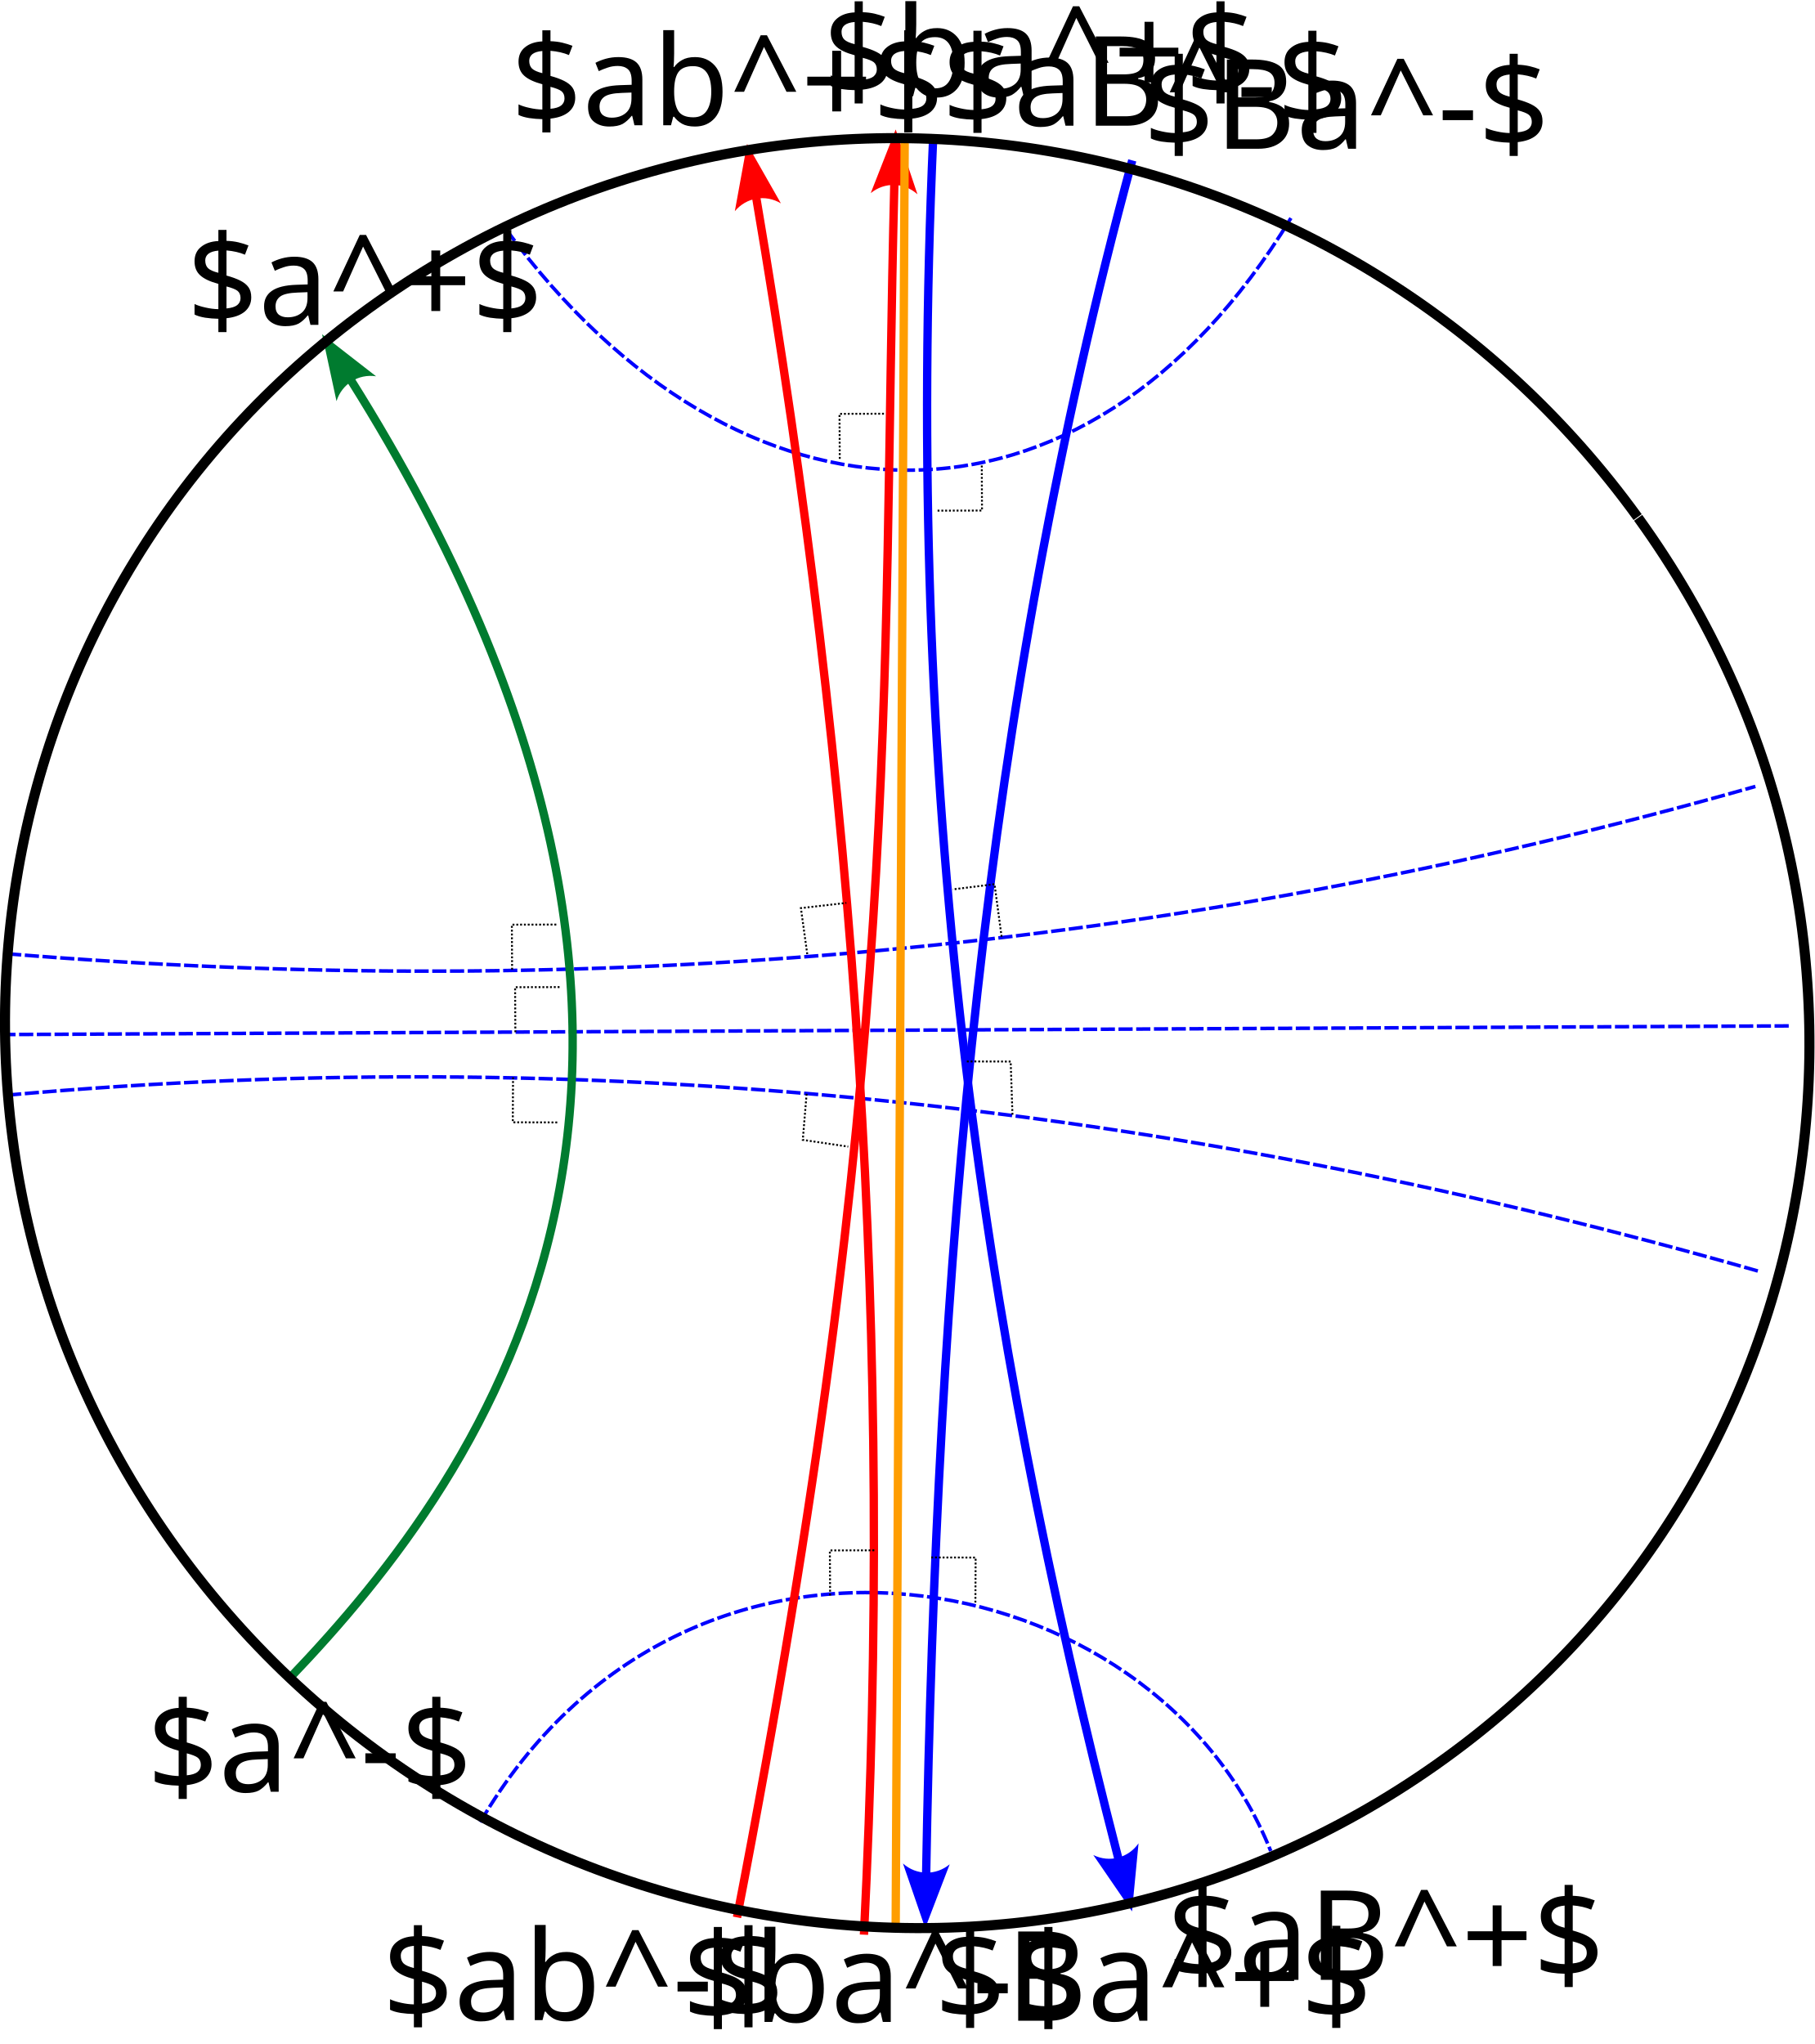
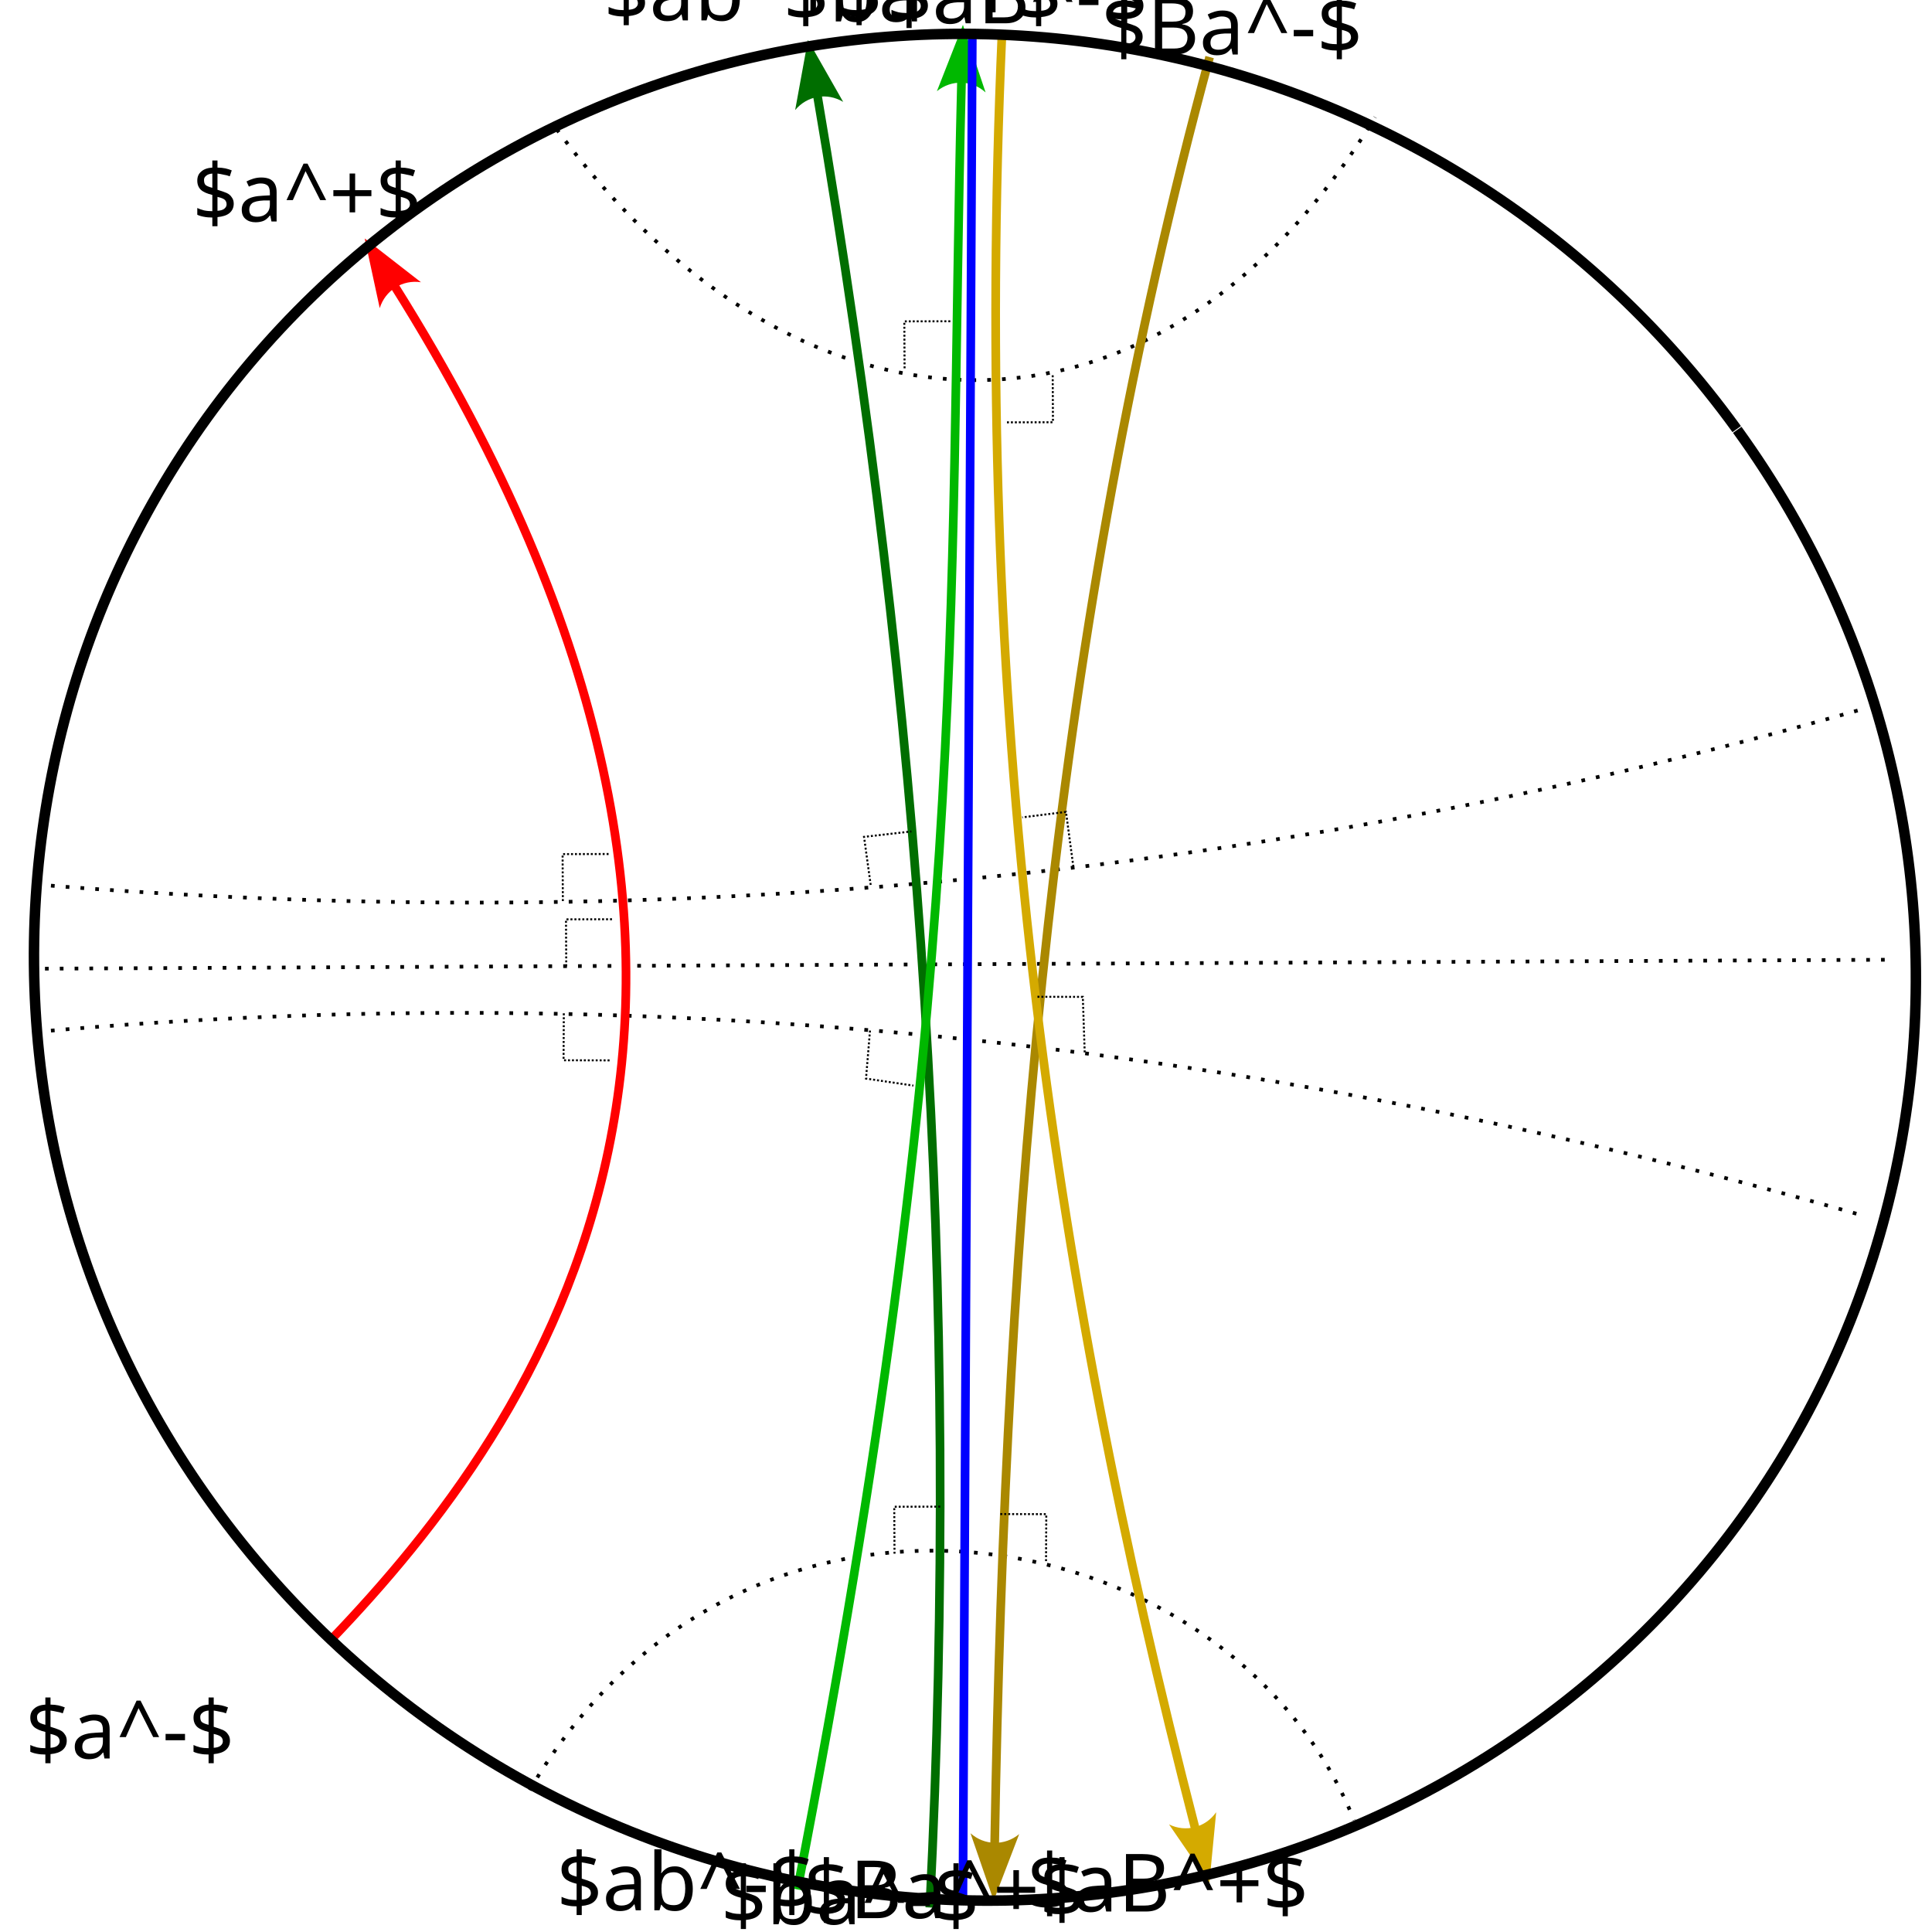
- <svg xmlns="http://www.w3.org/2000/svg" width="153.489mm" height="172.901mm" viewBox="0 0 153.489 172.901" version="1.1" id="svg8">
+ <svg xmlns="http://www.w3.org/2000/svg" width="3in" height="3in" viewBox="0 0 76.2 76.2" version="1.1" id="svg8">
  <defs id="defs2">
+     <rect x="39.286" y="-45.357" width="240" height="78.571" id="rect1" />
    <marker style="overflow:visible" id="marker17" refX="0" refY="0" orient="auto-start-reverse" markerWidth="1" markerHeight="1" viewBox="0 0 1 1" preserveAspectRatio="xMidYMid">
      <path transform="scale(0.7)" d="M -2,-4 9,0 -2,4 c 2,-2.33 2,-5.66 0,-8 z" style="fill:context-stroke;fill-rule:evenodd;stroke:none" id="path17" />
    </marker>
    <marker style="overflow:visible" id="marker16" refX="0" refY="0" orient="auto-start-reverse" markerWidth="1" markerHeight="1" viewBox="0 0 1 1" preserveAspectRatio="xMidYMid">
      <path transform="scale(0.7)" d="M -2,-4 9,0 -2,4 c 2,-2.33 2,-5.66 0,-8 z" style="fill:context-stroke;fill-rule:evenodd;stroke:none" id="path16" />
    </marker>
    <marker style="overflow:visible" id="marker15" refX="0" refY="0" orient="auto-start-reverse" markerWidth="1" markerHeight="1" viewBox="0 0 1 1" preserveAspectRatio="xMidYMid">
      <path transform="scale(0.7)" d="M -2,-4 9,0 -2,4 c 2,-2.33 2,-5.66 0,-8 z" style="fill:context-stroke;fill-rule:evenodd;stroke:none" id="path15" />
    </marker>
    <marker style="overflow:visible" id="marker14" refX="0" refY="0" orient="auto-start-reverse" markerWidth="1" markerHeight="1" viewBox="0 0 1 1" preserveAspectRatio="xMidYMid">
      <path transform="scale(0.7)" d="M -2,-4 9,0 -2,4 c 2,-2.33 2,-5.66 0,-8 z" style="fill:context-stroke;fill-rule:evenodd;stroke:none" id="path14" />
    </marker>
    <marker style="overflow:visible" id="ConcaveTriangle" refX="0" refY="0" orient="auto-start-reverse" markerWidth="1" markerHeight="1" viewBox="0 0 1 1" preserveAspectRatio="xMidYMid">
      <path transform="scale(0.7)" d="M -2,-4 9,0 -2,4 c 2,-2.33 2,-5.66 0,-8 z" style="fill:context-stroke;fill-rule:evenodd;stroke:none" id="path13" />
    </marker>
    <rect x="644.477" y="100.005" width="63.64" height="68.69" id="rect4" />
    <marker style="overflow:visible" id="marker2263" refX="0" refY="0" orient="auto">
      <path transform="scale(0.8)" style="fill:none;fill-opacity:0.75;fill-rule:evenodd;stroke:#e37600;stroke-width:1pt;stroke-opacity:1" d="M 0,5.65 V -5.65" id="path2261" />
    </marker>
    <marker style="overflow:visible" id="DotS" refX="0" refY="0" orient="auto">
      <path transform="matrix(0.2,0,0,0.2,1.48,0.2)" style="fill:#e37600;fill-opacity:1;fill-rule:evenodd;stroke:#e37600;stroke-width:1pt;stroke-opacity:1" d="m -2.5,-1 c 0,2.76 -2.24,5 -5,5 -2.76,0 -5,-2.24 -5,-5 0,-2.76 2.24,-5 5,-5 2.76,0 5,2.24 5,5 z" id="path906" />
    </marker>
    <marker style="overflow:visible" id="marker1201" refX="0" refY="0" orient="auto">
      <path transform="matrix(-0.4,0,0,-0.4,-4,0)" style="fill:#0000ff;fill-opacity:1;fill-rule:evenodd;stroke:#0000ff;stroke-width:1pt;stroke-opacity:1" d="M 0,0 5,-5 -12.5,0 5,5 Z" id="path1199" />
    </marker>
    <marker style="overflow:visible" id="Arrow1Lend" refX="0" refY="0" orient="auto">
      <path transform="matrix(-0.8,0,0,-0.8,-10,0)" style="fill:#0000ff;fill-opacity:1;fill-rule:evenodd;stroke:#0000ff;stroke-width:1pt;stroke-opacity:1" d="M 0,0 5,-5 -12.5,0 5,5 Z" id="path842" />
    </marker>
    <marker style="overflow:visible" id="marker1123" refX="0" refY="0" orient="auto">
      <path transform="matrix(-0.4,0,0,-0.4,-4,0)" style="fill:#0000ff;fill-opacity:1;fill-rule:evenodd;stroke:#0000ff;stroke-width:1pt;stroke-opacity:1" d="M 0,0 5,-5 -12.5,0 5,5 Z" id="path1121" />
    </marker>
    <marker style="overflow:visible" id="Arrow1Mend" refX="0" refY="0" orient="auto">
      <path transform="matrix(-0.4,0,0,-0.4,-4,0)" style="fill:#0000ff;fill-opacity:1;fill-rule:evenodd;stroke:#0000ff;stroke-width:1pt;stroke-opacity:1" d="M 0,0 5,-5 -12.5,0 5,5 Z" id="path848" />
    </marker>
    <rect x="644.477" y="100.005" width="63.64" height="68.69" id="rect4-5" />
    <rect x="644.477" y="100.005" width="63.64" height="68.69" id="rect4-5-6" />
    <rect x="644.477" y="100.005" width="63.64" height="68.69" id="rect4-5-6-1" />
    <rect x="644.477" y="100.005" width="63.64" height="68.69" id="rect4-5-6-1-0" />
    <pattern id="EMFhbasepattern" patternUnits="userSpaceOnUse" width="6" height="6" x="0" y="0" />
  </defs>
  <g id="layer1" transform="translate(-58.94158,-35.33505)">
-     <path style="fill:none;stroke:#0000ff;stroke-width:0.3;stroke-dasharray:1.2, 0.3;stroke-dashoffset:0;stroke-opacity:1" d="M 59.057,122.848 210.364,122.115" id="path1" />
-     <path style="fill:none;stroke:#0000ff;stroke-width:0.3;stroke-dasharray:1.2, 0.3;stroke-dashoffset:0;stroke-opacity:1" d="m 59.545,116.014 c 48.675,3.982 97.914,0.078 147.89,-14.154" id="path2" />
-     <path style="fill:none;stroke:#0000ff;stroke-width:0.3;stroke-dasharray:1.2, 0.3;stroke-dashoffset:0;stroke-opacity:1" d="m 59.545,127.972 c 51.428,-4.604 100.609,1.278 148.134,14.887" id="path3" />
-     <path style="fill:none;stroke:#0000ff;stroke-width:0.3;stroke-dasharray:1.2, 0.3;stroke-dashoffset:0;stroke-opacity:1" d="m 101.765,54.76 c 19.685,26.824 48.891,27.76 66.38,-0.976" id="path4" />
-     <path style="fill:none;stroke:#0000ff;stroke-width:0.3;stroke-dasharray:1.2, 0.3;stroke-dashoffset:0;stroke-opacity:1" d="M 99.568,189.471 C 117.028,159.624 156.537,167.167 166.436,191.912" id="path5" />
-     <path style="fill:none;stroke:#007b2f;stroke-width:0.706;stroke-dasharray:none;stroke-opacity:1;marker-start:url(#ConcaveTriangle)" d="M 88.555,67.38 C 125.057,125.459 100.147,159.84 83.461,177.269" id="path6" />
-     <path style="fill:none;stroke:#ff0000;stroke-width:0.706;stroke-opacity:1;marker-start:url(#marker14)" d="m 122.886,51.895 c 8.563,50.354 11.638,96.74 9.14,147.094" id="path7" />
-     <path style="fill:none;stroke:#ff0000;stroke-width:0.706;stroke-opacity:1;marker-end:url(#marker15)" d="M 121.288,197.525 C 135.322,125.085 133.511,94.202 134.6,50.733" id="path8" />
-     <path style="fill:none;stroke:#ff9d00;stroke-width:0.706;stroke-opacity:1" d="M 134.71,198.257 135.472,47.197" id="path9" />
-     <path style="fill:none;stroke:#0000ff;stroke-width:0.706;stroke-opacity:1;marker-end:url(#marker17)" d="M 154.722,48.903 C 142.15,95.208 138.189,141.85 137.285,193.989" id="path10" />
-     <path style="fill:none;stroke:#0000ff;stroke-width:0.706;stroke-opacity:1;marker-end:url(#marker16)" d="m 137.883,46.95 c -2.427,54.901 3.864,99.942 15.705,145.763" id="path11" />
-     <path style="fill:none;stroke:#000000;stroke-width:0.852;stroke-dasharray:none;stroke-dashoffset:0;stroke-opacity:1" id="path12" d="M 196.502,79.143 A 76.31,75.706 0 0 1 178.069,184.621 76.31,75.706 0 0 1 71.745,166.359 76.31,75.706 0 0 1 90.127,60.872 76.31,75.706 0 0 1 196.46,79.083" transform="matrix(1,0,0.01281994,0.9999178,0,0)" />
-     <text xml:space="preserve" style="font-style:normal;font-weight:normal;font-size:10.583px;line-height:1.25;font-family:sans-serif;fill:#000000;fill-opacity:1;stroke:none;stroke-width:0.265" x="128.567" y="43.479" id="text1461-1">
-       <tspan id="tspan1459-1" x="128.567" y="43.479" style="stroke-width:0.265">$ba^+$</tspan>
+     <path style="fill:none;stroke:#000000;stroke-width:0.146;stroke-dasharray:0.146, 0.438;stroke-dashoffset:0;stroke-opacity:1" d="M 60.132,73.543 133.707,73.187" id="path1" />
+     <path style="fill:none;stroke:#000000;stroke-width:0.146;stroke-dasharray:0.146, 0.438;stroke-dashoffset:0;stroke-opacity:1" d="m 60.369,70.22 c 23.669,1.936 47.612,0.038 71.914,-6.883" id="path2" />
+     <path style="fill:none;stroke:#000000;stroke-width:0.146;stroke-dasharray:0.146, 0.438;stroke-dashoffset:0;stroke-opacity:1" d="M 60.369,76.035 C 85.377,73.796 109.292,76.657 132.402,83.274" id="path3" />
+     <path style="fill:none;stroke:#000000;stroke-width:0.146;stroke-dasharray:0.146, 0.438;stroke-dashoffset:0;stroke-opacity:1" d="M 80.899,40.434 C 90.471,53.477 104.673,53.933 113.177,39.959" id="path4" />
+     <path style="fill:none;stroke:#000000;stroke-width:0.146;stroke-dasharray:0.146, 0.438;stroke-dashoffset:0;stroke-opacity:1" d="m 79.831,105.94 c 8.49,-14.514 27.702,-10.846 32.516,1.187" id="path5" />
+     <path style="fill:none;stroke:#ff0000;stroke-width:0.343;stroke-dasharray:none;stroke-opacity:1;marker-start:url(#ConcaveTriangle)" d="m 74.476,46.571 c 17.75,28.242 5.637,44.96 -2.477,53.436" id="path6" />
+     <path style="fill:none;stroke:#006e00;stroke-width:0.343;stroke-opacity:1;marker-start:url(#marker14)" d="m 91.17,39.041 c 4.164,24.486 5.659,47.041 4.444,71.527" id="path7" />
+     <path style="fill:none;stroke:#00b800;stroke-width:0.343;stroke-opacity:1;marker-end:url(#marker15)" d="M 90.393,109.856 C 97.217,74.631 96.336,59.613 96.866,38.476" id="path8" />
+     <path style="fill:none;stroke:#0000ff;stroke-width:0.343;stroke-opacity:1" d="M 96.92,110.212 97.29,36.756" id="path9" />
+     <path style="fill:none;stroke:#aa8800;stroke-width:0.343;stroke-opacity:1;marker-end:url(#marker17)" d="m 106.65,37.586 c -6.113,22.517 -8.04,45.197 -8.479,70.551" id="path10" />
+     <path style="fill:none;stroke:#d4aa00;stroke-width:0.343;stroke-opacity:1;marker-end:url(#marker16)" d="m 98.462,36.636 c -1.18,26.697 1.879,48.599 7.637,70.88" id="path11" />
+     <path style="fill:none;stroke:#000000;stroke-width:0.414;stroke-dasharray:none;stroke-dashoffset:0;stroke-opacity:1" id="path12" d="m 126.79,52.292 a 37.107,36.814 0 0 1 -8.964,51.291 37.107,36.814 0 0 1 -51.702,-8.88 37.107,36.814 0 0 1 8.939,-51.295 37.107,36.814 0 0 1 51.706,8.856" transform="matrix(1,0,0.01281994,0.9999178,0,0)" />
+     <text xml:space="preserve" style="font-style:normal;font-weight:normal;font-size:3.175px;line-height:1.25;font-family:sans-serif;text-align:center;text-anchor:middle;fill:#000000;fill-opacity:1;stroke:none;stroke-width:0.129" x="97.387" y="36.177" id="text1461-1">
+       <tspan id="tspan1459-1" x="97.387" y="36.177" style="font-size:3.175px;text-align:center;text-anchor:middle;stroke-width:0.129">$ba^+$</tspan>
    </text>
-     <text xml:space="preserve" style="font-style:normal;font-weight:normal;font-size:10.583px;line-height:1.25;font-family:sans-serif;fill:#000000;fill-opacity:1;stroke:none;stroke-width:0.265" x="116.651" y="206.37" id="text1461-1-9">
-       <tspan id="tspan1459-1-5" x="116.651" y="206.37" style="stroke-width:0.265">$ba^-$</tspan>
+     <text xml:space="preserve" style="font-style:normal;font-weight:normal;font-size:3.175px;line-height:1.25;font-family:sans-serif;text-align:center;text-anchor:middle;fill:#000000;fill-opacity:1;stroke:none;stroke-width:0.129" x="94.53" y="111.228" id="text1461-1-9">
+       <tspan id="tspan1459-1-5" x="94.53" y="111.228" style="font-size:3.175px;text-align:center;text-anchor:middle;stroke-width:0.129">$ba^-$</tspan>
    </text>
-     <text xml:space="preserve" style="font-style:normal;font-weight:normal;font-size:10.583px;line-height:1.25;font-family:sans-serif;fill:#000000;fill-opacity:1;stroke:none;stroke-width:0.265" x="91.281" y="206.214" id="text1461-1-9-1">
-       <tspan id="tspan1459-1-5-1" x="91.281" y="206.214" style="stroke-width:0.265">$ab^-$</tspan>
+     <text xml:space="preserve" style="font-style:normal;font-weight:normal;font-size:3.175px;line-height:1.25;font-family:sans-serif;text-align:center;text-anchor:middle;fill:#000000;fill-opacity:1;stroke:none;stroke-width:0.129" x="88.052" y="110.68" id="text1461-1-9-1">
+       <tspan id="tspan1459-1-5-1" x="88.052" y="110.68" style="font-size:3.175px;text-align:center;text-anchor:middle;stroke-width:0.129">$ab^-$</tspan>
    </text>
-     <text xml:space="preserve" style="font-style:normal;font-weight:normal;font-size:10.583px;line-height:1.25;font-family:sans-serif;fill:#000000;fill-opacity:1;stroke:none;stroke-width:0.265" x="102.148" y="45.931" id="text1461-1-6">
-       <tspan id="tspan1459-1-8" x="102.148" y="45.931" style="stroke-width:0.265">$ab^+$</tspan>
+     <text xml:space="preserve" style="font-style:normal;font-weight:normal;font-size:3.175px;line-height:1.25;font-family:sans-serif;text-align:center;text-anchor:middle;fill:#000000;fill-opacity:1;stroke:none;stroke-width:0.129" x="90.305" y="36.141" id="text1461-1-6">
+       <tspan id="tspan1459-1-8" x="90.305" y="36.141" style="font-size:3.175px;text-align:center;text-anchor:middle;stroke-width:0.129">$ab^+$</tspan>
    </text>
-     <text xml:space="preserve" style="font-style:normal;font-weight:normal;font-size:10.583px;line-height:1.25;font-family:sans-serif;fill:#000000;fill-opacity:1;stroke:none;stroke-width:0.265" x="74.743" y="62.819" id="text1461-5-3-3">
-       <tspan id="tspan1459-0-1-9" x="74.743" y="62.819" style="stroke-width:0.265">$a^+$</tspan>
+     <text xml:space="preserve" style="font-style:normal;font-weight:normal;font-size:3.175px;line-height:1.25;font-family:sans-serif;text-align:center;text-anchor:middle;fill:#000000;fill-opacity:1;stroke:none;stroke-width:0.129" x="73.107" y="44.069" id="text1461-5-3-3">
+       <tspan id="tspan1459-0-1-9" x="73.107" y="44.069" style="font-size:3.175px;text-align:center;text-anchor:middle;stroke-width:0.129">$a^+$</tspan>
    </text>
-     <text xml:space="preserve" style="font-style:normal;font-weight:normal;font-size:10.583px;line-height:1.25;font-family:sans-serif;fill:#000000;fill-opacity:1;stroke:none;stroke-width:0.265" x="71.381" y="186.9" id="text1461-5-3-3-0">
-       <tspan id="tspan1459-0-1-9-0" x="71.381" y="186.9" style="stroke-width:0.265">$a^-$</tspan>
+     <text xml:space="preserve" style="font-style:normal;font-weight:normal;font-size:3.175px;line-height:1.25;font-family:sans-serif;fill:#000000;fill-opacity:1;stroke:none;stroke-width:0.129;text-anchor:middle;text-align:center" x="73.842" y="104.69" id="text1461-5-3-3-0">
+       <tspan id="tspan1459-0-1-9-0" x="66.124" y="104.69" style="stroke-width:0.129;text-anchor:middle;text-align:center;font-size:3.175px">$a^-$</tspan>
    </text>
-     <text xml:space="preserve" style="font-style:normal;font-weight:normal;font-size:10.583px;line-height:1.25;font-family:sans-serif;fill:#000000;fill-opacity:1;stroke:none;stroke-width:0.265" x="157.647" y="202.808" id="text1461-8">
-       <tspan id="tspan1459-8" x="157.647" y="202.808" style="stroke-width:0.265">$aB^+$</tspan>
+     <text xml:space="preserve" style="font-style:normal;font-weight:normal;font-size:3.175px;line-height:1.25;font-family:sans-serif;text-align:center;text-anchor:middle;fill:#000000;fill-opacity:1;stroke:none;stroke-width:0.129" x="107.059" y="110.724" id="text1461-8">
+       <tspan id="tspan1459-8" x="107.059" y="110.724" style="font-size:3.175px;text-align:center;text-anchor:middle;stroke-width:0.129">$aB^+$</tspan>
    </text>
-     <text xml:space="preserve" style="font-style:normal;font-weight:normal;font-size:10.583px;line-height:1.25;font-family:sans-serif;fill:#000000;fill-opacity:1;stroke:none;stroke-width:0.265" x="138.613" y="45.97" id="text1461-8-4">
-       <tspan id="tspan1459-8-0" x="138.613" y="45.97" style="stroke-width:0.265">$aB^-$</tspan>
+     <text xml:space="preserve" style="font-style:normal;font-weight:normal;font-size:3.175px;line-height:1.25;font-family:sans-serif;text-align:center;text-anchor:middle;fill:#000000;fill-opacity:1;stroke:none;stroke-width:0.129" x="101.118" y="36.254" id="text1461-8-4">
+       <tspan id="tspan1459-8-0" x="101.118" y="36.254" style="font-size:3.175px;text-align:center;text-anchor:middle;stroke-width:0.129">$aB^-$</tspan>
    </text>
-     <text xml:space="preserve" style="font-style:normal;font-weight:normal;font-size:10.583px;line-height:1.25;font-family:sans-serif;fill:#000000;fill-opacity:1;stroke:none;stroke-width:0.265" x="137.99" y="206.268" id="text1461-8-4-7">
-       <tspan id="tspan1459-8-0-8" x="137.99" y="206.268" style="stroke-width:0.265">$Ba^+$</tspan>
+     <text xml:space="preserve" style="font-style:normal;font-weight:normal;font-size:3.175px;line-height:1.25;font-family:sans-serif;text-align:center;text-anchor:middle;fill:#000000;fill-opacity:1;stroke:none;stroke-width:0.129" x="98.256" y="110.989" id="text1461-8-4-7">
+       <tspan id="tspan1459-8-0-8" x="98.256" y="110.989" style="font-size:3.175px;text-align:center;text-anchor:middle;stroke-width:0.129">$Ba^+$</tspan>
    </text>
-     <text xml:space="preserve" style="font-style:normal;font-weight:normal;font-size:10.583px;line-height:1.25;font-family:sans-serif;fill:#000000;fill-opacity:1;stroke:none;stroke-width:0.265" x="155.641" y="47.918" id="text1461-8-4-7-8">
-       <tspan id="tspan1459-8-0-8-9" x="155.641" y="47.918" style="stroke-width:0.265">$Ba^-$</tspan>
+     <text xml:space="preserve" style="font-style:normal;font-weight:normal;font-size:3.175px;line-height:1.25;font-family:sans-serif;text-align:center;text-anchor:middle;fill:#000000;fill-opacity:1;stroke:none;stroke-width:0.129" x="109.587" y="37.485" id="text1461-8-4-7-8">
+       <tspan id="tspan1459-8-0-8-9" x="109.587" y="37.485" style="font-size:3.175px;text-align:center;text-anchor:middle;stroke-width:0.129">$Ba^-$</tspan>
    </text>
-     <path style="fill:none;stroke:#000000;stroke-width:0.161;stroke-dasharray:0.161, 0.161;stroke-dashoffset:0;stroke-opacity:1" d="m 102.262,117.36 -0.021,-3.808 3.842,-0.009" id="path4-8-3-5-7-62-1" />
-     <path style="fill:none;stroke:#000000;stroke-width:0.161;stroke-dasharray:0.161, 0.161;stroke-dashoffset:0;stroke-opacity:1" d="m 102.341,126.463 -0.021,3.808 3.842,0.009" id="path4-8-3-5-7-62-1-5" />
-     <path style="fill:none;stroke:#000000;stroke-width:0.161;stroke-dasharray:0.161, 0.161;stroke-dashoffset:0;stroke-opacity:1" d="m 102.537,122.65 -0.021,-3.808 3.842,-0.009" id="path4-8-3-5-7-62-1-7" />
-     <path style="fill:none;stroke:#000000;stroke-width:0.161;stroke-dasharray:0.161, 0.161;stroke-dashoffset:0;stroke-opacity:1" d="m 127.175,127.862 -0.323,3.895 3.842,0.57" id="path4-8-3-5-7-62-1-6" />
-     <path style="fill:none;stroke:#000000;stroke-width:0.161;stroke-dasharray:0.161, 0.161;stroke-dashoffset:0;stroke-opacity:1" d="m 129.979,74.149 -0.021,-3.808 3.842,-0.009" id="path4-8-3-5-7-62-1-8" />
-     <path style="fill:none;stroke:#000000;stroke-width:0.161;stroke-dasharray:0.161, 0.161;stroke-dashoffset:0;stroke-opacity:1" d="m 127.23,116.047 -0.538,-3.895 3.842,-0.44" id="path4-8-3-5-7-62-1-4" />
-     <path style="fill:none;stroke:#000000;stroke-width:0.161;stroke-dasharray:0.161, 0.161;stroke-dashoffset:0;stroke-opacity:1" d="m 129.163,170.293 -0.021,-3.808 3.842,-0.009" id="path4-8-3-5-7-62-1-85" />
-     <path style="fill:none;stroke:#000000;stroke-width:0.161;stroke-dasharray:0.161, 0.161;stroke-dashoffset:0;stroke-opacity:1" d="m 144.589,129.629 -0.152,-4.499 -3.842,-0.009" id="path4-8-3-5-7-62-1-64" />
-     <path style="fill:none;stroke:#000000;stroke-width:0.161;stroke-dasharray:0.161, 0.161;stroke-dashoffset:0;stroke-opacity:1" d="m 141.453,170.896 0.021,-3.808 -3.842,-0.009" id="path4-8-3-5-7-62-1-64-2" />
-     <path style="fill:none;stroke:#000000;stroke-width:0.161;stroke-dasharray:0.161, 0.161;stroke-dashoffset:0;stroke-opacity:1" d="m 141.992,74.714 0.021,3.808 -3.842,0.009" id="path4-8-3-5-7-62-1-64-0" />
-     <path style="fill:none;stroke:#000000;stroke-width:0.161;stroke-dasharray:0.161, 0.161;stroke-dashoffset:0;stroke-opacity:1" d="m 143.67,114.575 -0.598,-4.448 -3.548,0.443" id="path4-8-3-5-7-62-1-64-8" />
+     <path style="fill:none;stroke:#000000;stroke-width:0.078;stroke-dasharray:0.078, 0.078;stroke-dashoffset:0;stroke-opacity:1" d="m 81.141,70.874 -0.01,-1.852 1.868,-0.004" id="path4-8-3-5-7-62-1" />
+     <path style="fill:none;stroke:#000000;stroke-width:0.078;stroke-dasharray:0.078, 0.078;stroke-dashoffset:0;stroke-opacity:1" d="m 81.179,75.301 -0.01,1.852 1.868,0.004" id="path4-8-3-5-7-62-1-5" />
+     <path style="fill:none;stroke:#000000;stroke-width:0.078;stroke-dasharray:0.078, 0.078;stroke-dashoffset:0;stroke-opacity:1" d="m 81.275,73.447 -0.01,-1.852 1.868,-0.004" id="path4-8-3-5-7-62-1-7" />
+     <path style="fill:none;stroke:#000000;stroke-width:0.078;stroke-dasharray:0.078, 0.078;stroke-dashoffset:0;stroke-opacity:1" d="m 93.255,75.981 -0.157,1.894 1.868,0.277" id="path4-8-3-5-7-62-1-6" />
+     <path style="fill:none;stroke:#000000;stroke-width:0.078;stroke-dasharray:0.078, 0.078;stroke-dashoffset:0;stroke-opacity:1" d="m 94.619,49.862 -0.01,-1.852 1.868,-0.004" id="path4-8-3-5-7-62-1-8" />
+     <path style="fill:none;stroke:#000000;stroke-width:0.078;stroke-dasharray:0.078, 0.078;stroke-dashoffset:0;stroke-opacity:1" d="m 93.282,70.236 -0.262,-1.894 1.868,-0.214" id="path4-8-3-5-7-62-1-4" />
+     <path style="fill:none;stroke:#000000;stroke-width:0.078;stroke-dasharray:0.078, 0.078;stroke-dashoffset:0;stroke-opacity:1" d="m 94.222,96.614 -0.01,-1.852 1.868,-0.004" id="path4-8-3-5-7-62-1-85" />
+     <path style="fill:none;stroke:#000000;stroke-width:0.078;stroke-dasharray:0.078, 0.078;stroke-dashoffset:0;stroke-opacity:1" d="m 101.723,76.841 -0.074,-2.188 -1.868,-0.004" id="path4-8-3-5-7-62-1-64" />
+     <path style="fill:none;stroke:#000000;stroke-width:0.078;stroke-dasharray:0.078, 0.078;stroke-dashoffset:0;stroke-opacity:1" d="m 100.198,96.907 0.01,-1.852 -1.868,-0.004" id="path4-8-3-5-7-62-1-64-2" />
+     <path style="fill:none;stroke:#000000;stroke-width:0.078;stroke-dasharray:0.078, 0.078;stroke-dashoffset:0;stroke-opacity:1" d="m 100.461,50.137 0.01,1.852 -1.868,0.004" id="path4-8-3-5-7-62-1-64-0" />
+     <path style="fill:none;stroke:#000000;stroke-width:0.078;stroke-dasharray:0.078, 0.078;stroke-dashoffset:0;stroke-opacity:1" d="m 101.276,69.52 -0.291,-2.163 -1.725,0.216" id="path4-8-3-5-7-62-1-64-8" />
+     <text xml:space="preserve" transform="matrix(0.2645833,0,0,0.2645833,58.94158,35.33505)" id="text1" style="fill:#aa8800;stroke:#000000;stroke-width:3.262;font-size:12px;text-align:center;line-height:0.88;stroke-opacity:1;stroke-dasharray:1.134, 3.402;stroke-dashoffset:0;white-space:pre;shape-inside:url(#rect1)" />
  </g>
</svg>
